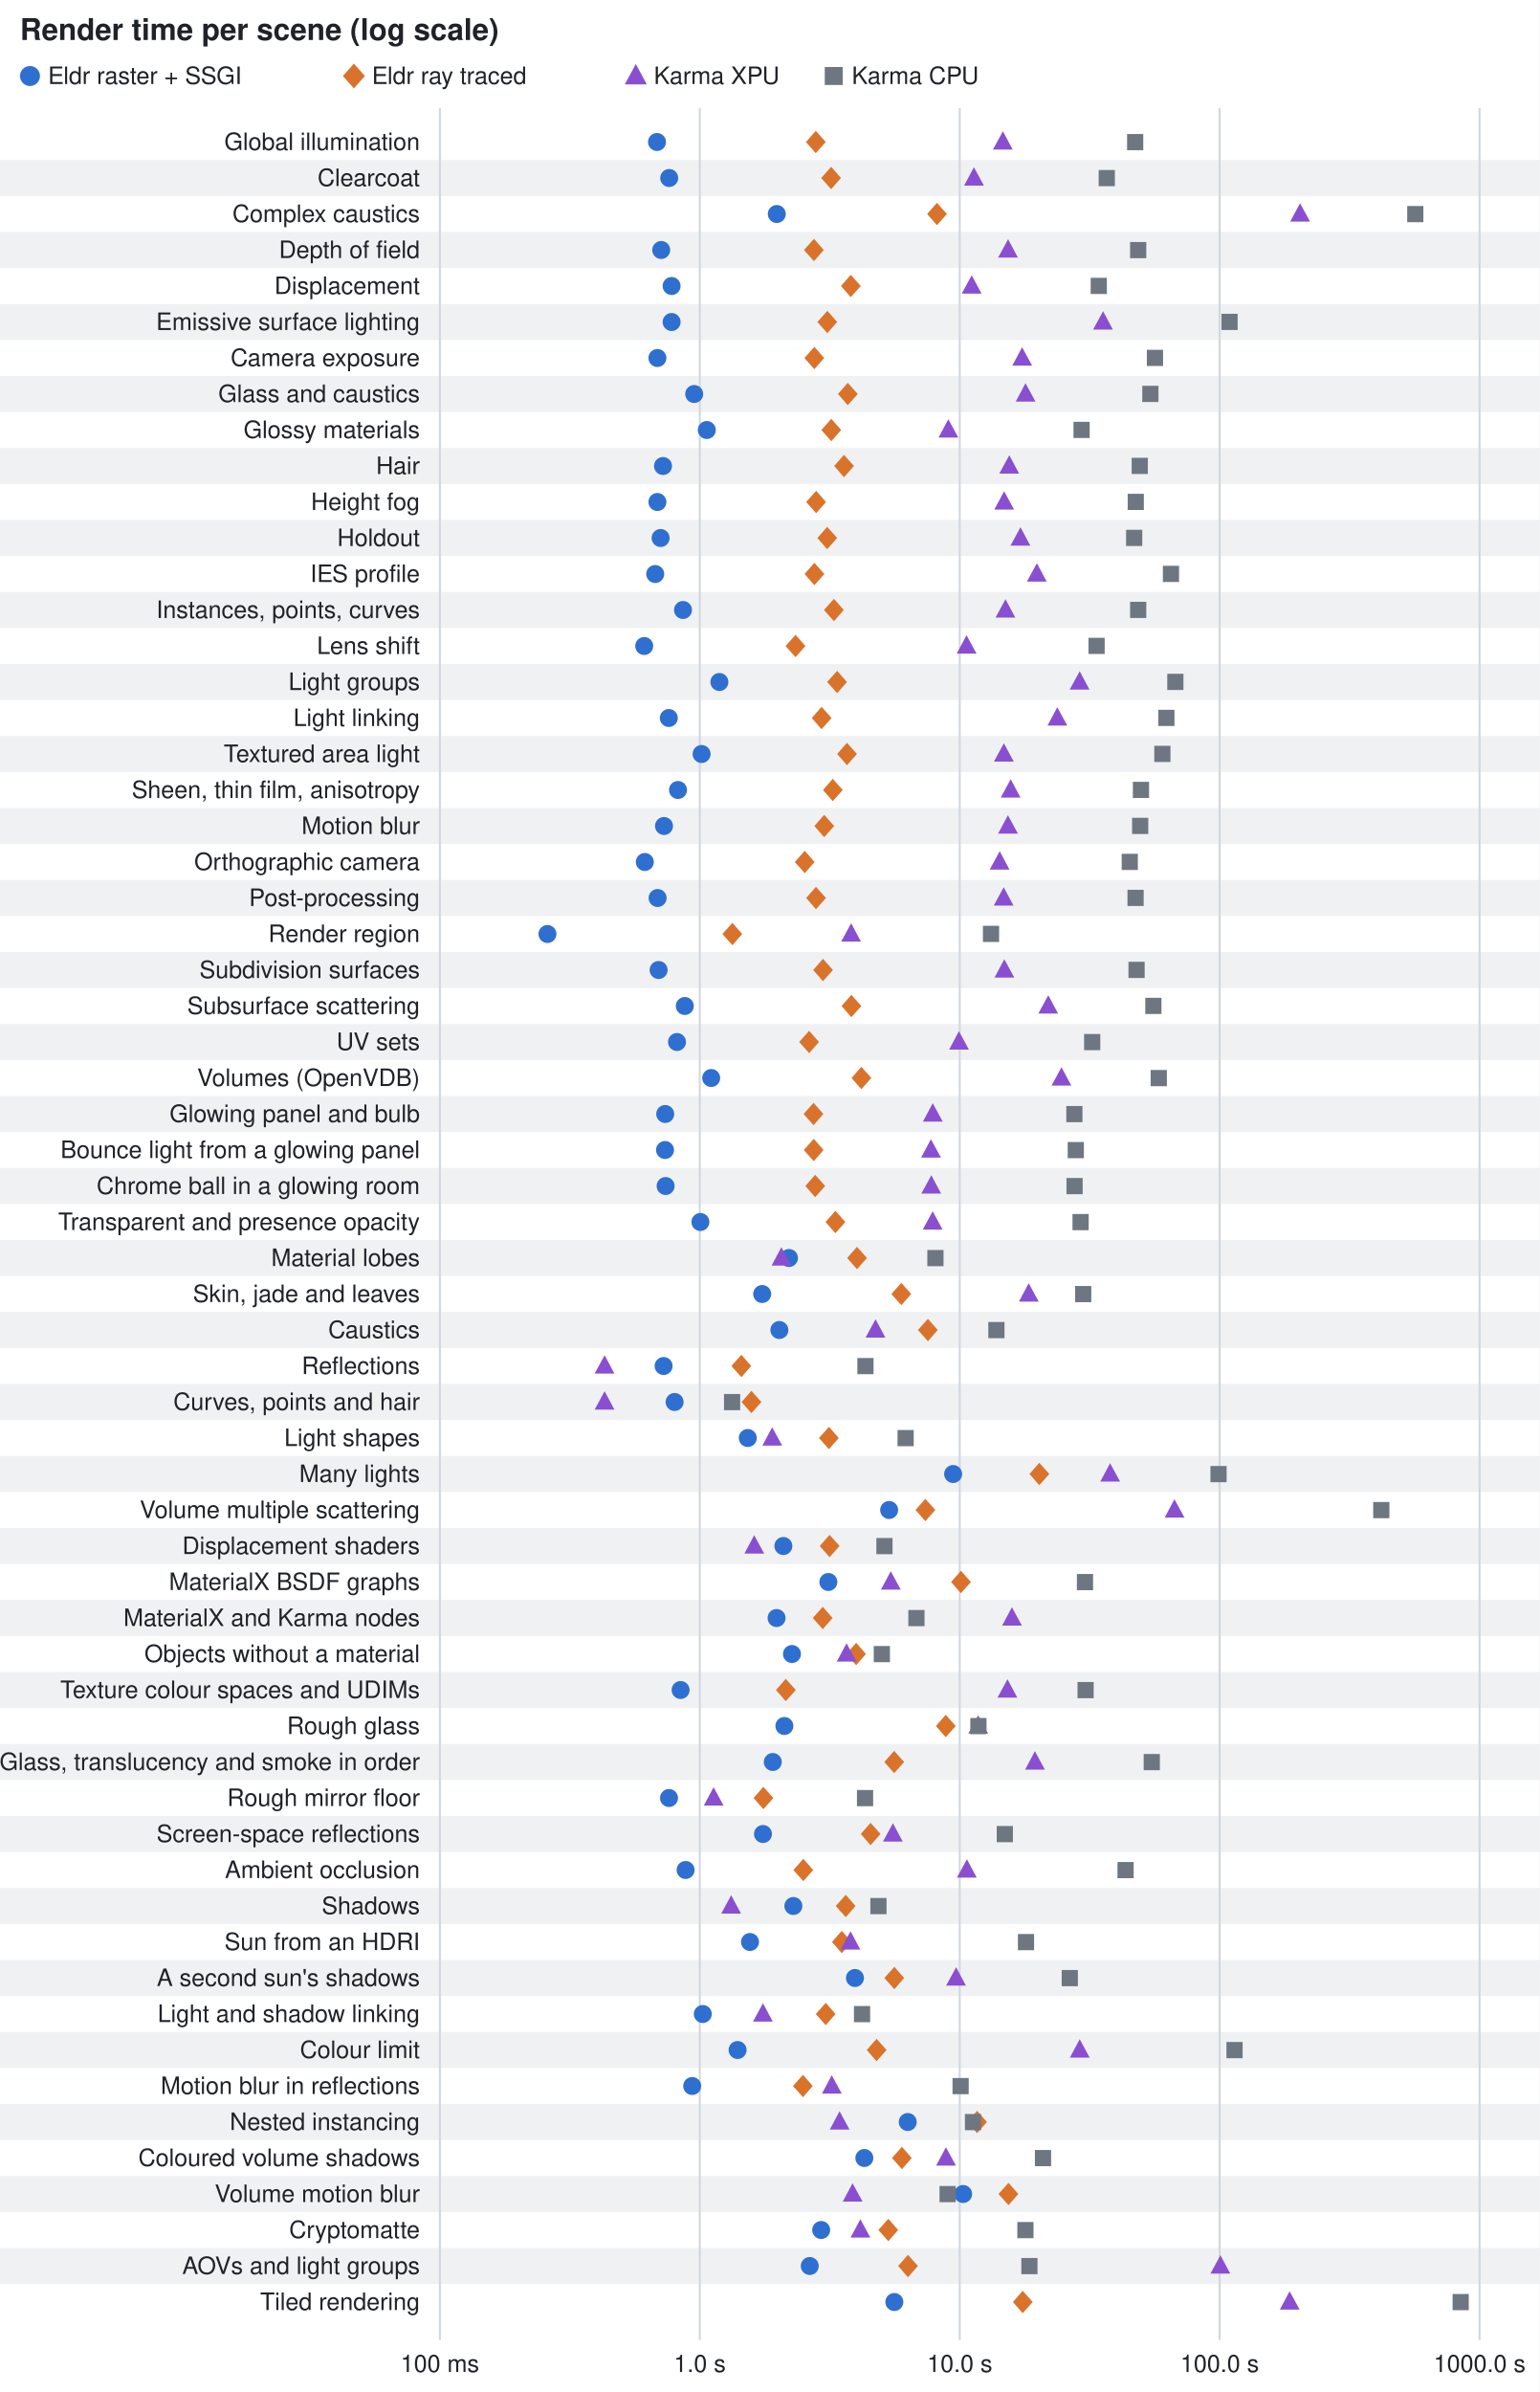
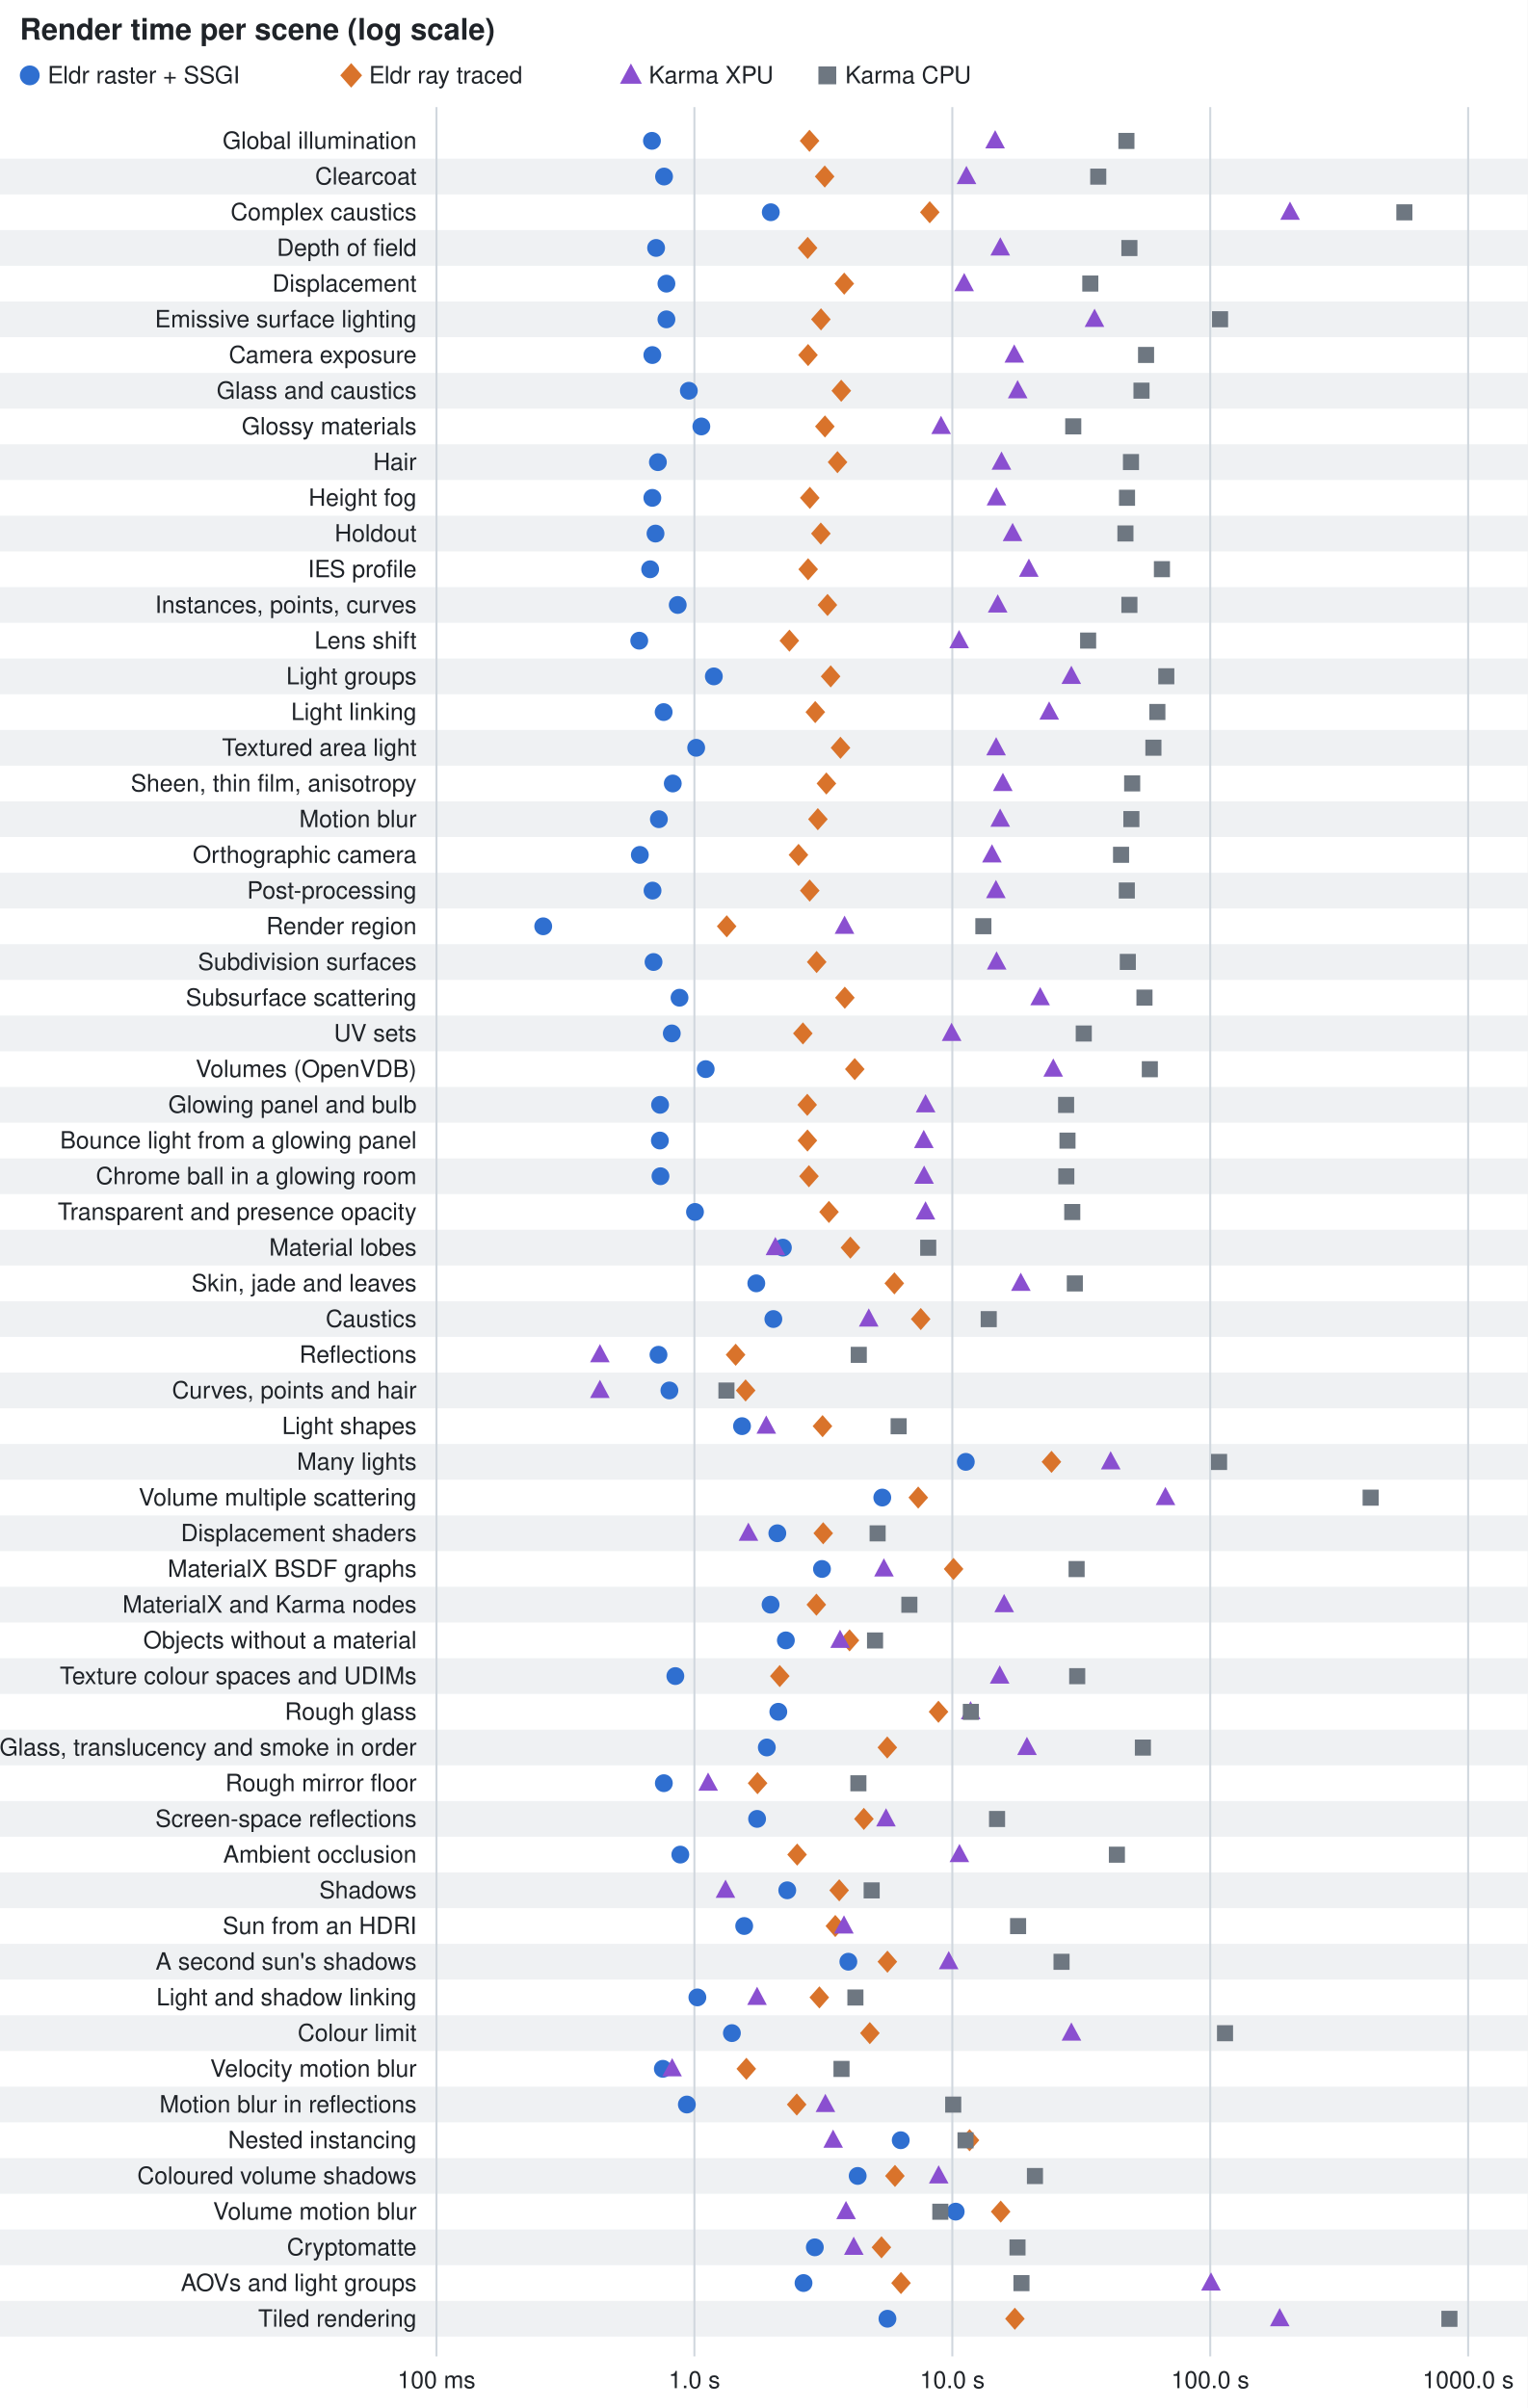
- <svg xmlns="http://www.w3.org/2000/svg" width="770" height="1196" viewBox="0 0 770 1196" font-family="-apple-system,Segoe UI,Helvetica,Arial,sans-serif" font-size="12">
+ <svg xmlns="http://www.w3.org/2000/svg" width="770" height="1214" viewBox="0 0 770 1214" font-family="-apple-system,Segoe UI,Helvetica,Arial,sans-serif" font-size="12">
  <rect width="100%" height="100%" fill="#ffffff" />
  <text x="10" y="20" font-size="15" font-weight="600" fill="#1f2328">Render time per scene (log scale)</text>
  <circle cx="15.0" cy="38.0" r="5.0" fill="#2f6fd0" />
  <text x="24" y="42" fill="#1f2328">Eldr raster + SSGI</text>
  <polygon points="177.0,31.8 182.5,38.0 177.0,44.2 171.5,38.0" fill="#d9732b" />
  <text x="186" y="42" fill="#1f2328">Eldr ray traced</text>
  <polygon points="318.0,32.0 323.5,42.2 312.5,42.2" fill="#8a4fd0" />
  <text x="327" y="42" fill="#1f2328">Karma XPU</text>
  <rect x="412.5" y="33.5" width="9.0" height="9.0" fill="#6e7781" />
  <text x="426" y="42" fill="#1f2328">Karma CPU</text>
-   <line x1="220.0" y1="54" x2="220.0" y2="1170" stroke="#d0d7de" />
-   <text x="220.0" y="1186" text-anchor="middle" fill="#1f2328">100 ms</text>
-   <line x1="350.0" y1="54" x2="350.0" y2="1170" stroke="#d0d7de" />
-   <text x="350.0" y="1186" text-anchor="middle" fill="#1f2328">1.0 s</text>
-   <line x1="480.0" y1="54" x2="480.0" y2="1170" stroke="#d0d7de" />
-   <text x="480.0" y="1186" text-anchor="middle" fill="#1f2328">10.0 s</text>
-   <line x1="610.0" y1="54" x2="610.0" y2="1170" stroke="#d0d7de" />
-   <text x="610.0" y="1186" text-anchor="middle" fill="#1f2328">100.0 s</text>
-   <line x1="740.0" y1="54" x2="740.0" y2="1170" stroke="#d0d7de" />
-   <text x="740.0" y="1186" text-anchor="middle" fill="#1f2328">1000.0 s</text>
+   <line x1="220.0" y1="54" x2="220.0" y2="1188" stroke="#d0d7de" />
+   <text x="220.0" y="1204" text-anchor="middle" fill="#1f2328">100 ms</text>
+   <line x1="350.0" y1="54" x2="350.0" y2="1188" stroke="#d0d7de" />
+   <text x="350.0" y="1204" text-anchor="middle" fill="#1f2328">1.0 s</text>
+   <line x1="480.0" y1="54" x2="480.0" y2="1188" stroke="#d0d7de" />
+   <text x="480.0" y="1204" text-anchor="middle" fill="#1f2328">10.0 s</text>
+   <line x1="610.0" y1="54" x2="610.0" y2="1188" stroke="#d0d7de" />
+   <text x="610.0" y="1204" text-anchor="middle" fill="#1f2328">100.0 s</text>
+   <line x1="740.0" y1="54" x2="740.0" y2="1188" stroke="#d0d7de" />
+   <text x="740.0" y="1204" text-anchor="middle" fill="#1f2328">1000.0 s</text>
  <text x="210" y="71.0" text-anchor="end" dominant-baseline="middle" fill="#1f2328">Global illumination</text>
  <g>
    <circle cx="328.6" cy="71.0" r="4.5" fill="#2f6fd0" />
  </g>
  <g>
    <polygon points="408.0,65.4 413.0,71.0 408.0,76.6 403.1,71.0" fill="#d9732b" />
  </g>
  <g>
    <polygon points="501.6,65.6 506.5,74.8 496.6,74.8" fill="#8a4fd0" />
  </g>
  <g>
    <rect x="563.7" y="67.0" width="8.1" height="8.1" fill="#6e7781" />
  </g>
  <rect x="0" y="80.0" width="770" height="18" fill="#d0d7de" opacity="0.35" />
  <text x="210" y="89.0" text-anchor="end" dominant-baseline="middle" fill="#1f2328">Clearcoat</text>
  <g>
    <circle cx="334.7" cy="89.0" r="4.5" fill="#2f6fd0" />
  </g>
  <g>
    <polygon points="415.7,83.4 420.6,89.0 415.7,94.6 410.7,89.0" fill="#d9732b" />
  </g>
  <g>
    <polygon points="487.1,83.6 492.1,92.8 482.2,92.8" fill="#8a4fd0" />
  </g>
  <g>
    <rect x="549.5" y="85.0" width="8.1" height="8.1" fill="#6e7781" />
  </g>
  <text x="210" y="107.0" text-anchor="end" dominant-baseline="middle" fill="#1f2328">Complex caustics</text>
  <g>
    <circle cx="388.5" cy="107.0" r="4.5" fill="#2f6fd0" />
  </g>
  <g>
    <polygon points="468.6,101.4 473.6,107.0 468.6,112.6 463.7,107.0" fill="#d9732b" />
  </g>
  <g>
    <polygon points="650.2,101.6 655.2,110.8 645.3,110.8" fill="#8a4fd0" />
  </g>
  <g>
    <rect x="703.8" y="103.0" width="8.1" height="8.1" fill="#6e7781" />
  </g>
  <rect x="0" y="116.0" width="770" height="18" fill="#d0d7de" opacity="0.35" />
  <text x="210" y="125.0" text-anchor="end" dominant-baseline="middle" fill="#1f2328">Depth of field</text>
  <g>
    <circle cx="330.7" cy="125.0" r="4.5" fill="#2f6fd0" />
  </g>
  <g>
    <polygon points="407.1,119.4 412.0,125.0 407.1,130.6 402.1,125.0" fill="#d9732b" />
  </g>
  <g>
    <polygon points="504.2,119.6 509.1,128.8 499.2,128.8" fill="#8a4fd0" />
  </g>
  <g>
    <rect x="565.2" y="121.0" width="8.1" height="8.1" fill="#6e7781" />
  </g>
  <text x="210" y="143.0" text-anchor="end" dominant-baseline="middle" fill="#1f2328">Displacement</text>
  <g>
    <circle cx="335.9" cy="143.0" r="4.5" fill="#2f6fd0" />
  </g>
  <g>
    <polygon points="425.5,137.4 430.5,143.0 425.5,148.6 420.6,143.0" fill="#d9732b" />
  </g>
  <g>
    <polygon points="486.0,137.6 490.9,146.8 481.0,146.8" fill="#8a4fd0" />
  </g>
  <g>
    <rect x="545.5" y="138.9" width="8.1" height="8.1" fill="#6e7781" />
  </g>
  <rect x="0" y="152.0" width="770" height="18" fill="#d0d7de" opacity="0.35" />
  <text x="210" y="161.0" text-anchor="end" dominant-baseline="middle" fill="#1f2328">Emissive surface lighting</text>
  <g>
    <circle cx="335.9" cy="161.0" r="4.5" fill="#2f6fd0" />
  </g>
  <g>
    <polygon points="413.8,155.4 418.7,161.0 413.8,166.6 408.8,161.0" fill="#d9732b" />
  </g>
  <g>
    <polygon points="551.7,155.6 556.6,164.8 546.7,164.8" fill="#8a4fd0" />
  </g>
  <g>
    <rect x="610.9" y="156.9" width="8.1" height="8.1" fill="#6e7781" />
  </g>
  <text x="210" y="179.0" text-anchor="end" dominant-baseline="middle" fill="#1f2328">Camera exposure</text>
  <g>
    <circle cx="328.8" cy="179.0" r="4.5" fill="#2f6fd0" />
  </g>
  <g>
    <polygon points="407.3,173.4 412.2,179.0 407.3,184.6 402.3,179.0" fill="#d9732b" />
  </g>
  <g>
    <polygon points="511.2,173.6 516.2,182.8 506.3,182.8" fill="#8a4fd0" />
  </g>
  <g>
    <rect x="573.6" y="174.9" width="8.1" height="8.1" fill="#6e7781" />
  </g>
  <rect x="0" y="188.0" width="770" height="18" fill="#d0d7de" opacity="0.35" />
  <text x="210" y="197.0" text-anchor="end" dominant-baseline="middle" fill="#1f2328">Glass and caustics</text>
  <g>
    <circle cx="347.2" cy="197.0" r="4.5" fill="#2f6fd0" />
  </g>
  <g>
    <polygon points="424.0,191.4 429.0,197.0 424.0,202.6 419.1,197.0" fill="#d9732b" />
  </g>
  <g>
    <polygon points="512.9,191.6 517.9,200.8 508.0,200.8" fill="#8a4fd0" />
  </g>
  <g>
    <rect x="571.3" y="192.9" width="8.1" height="8.1" fill="#6e7781" />
  </g>
  <text x="210" y="215.0" text-anchor="end" dominant-baseline="middle" fill="#1f2328">Glossy materials</text>
  <g>
    <circle cx="353.5" cy="215.0" r="4.5" fill="#2f6fd0" />
  </g>
  <g>
    <polygon points="415.8,209.4 420.7,215.0 415.8,220.6 410.8,215.0" fill="#d9732b" />
  </g>
  <g>
    <polygon points="474.3,209.6 479.3,218.8 469.4,218.8" fill="#8a4fd0" />
  </g>
  <g>
    <rect x="536.9" y="210.9" width="8.1" height="8.1" fill="#6e7781" />
  </g>
  <rect x="0" y="224.0" width="770" height="18" fill="#d0d7de" opacity="0.35" />
  <text x="210" y="233.0" text-anchor="end" dominant-baseline="middle" fill="#1f2328">Hair</text>
  <g>
    <circle cx="331.6" cy="233.0" r="4.5" fill="#2f6fd0" />
  </g>
  <g>
    <polygon points="422.1,227.4 427.1,233.0 422.1,238.6 417.2,233.0" fill="#d9732b" />
  </g>
  <g>
    <polygon points="504.8,227.6 509.7,236.8 499.8,236.8" fill="#8a4fd0" />
  </g>
  <g>
    <rect x="566.0" y="228.9" width="8.1" height="8.1" fill="#6e7781" />
  </g>
  <text x="210" y="251.0" text-anchor="end" dominant-baseline="middle" fill="#1f2328">Height fog</text>
  <g>
    <circle cx="328.8" cy="251.0" r="4.5" fill="#2f6fd0" />
  </g>
  <g>
    <polygon points="408.2,245.4 413.1,251.0 408.2,256.6 403.2,251.0" fill="#d9732b" />
  </g>
  <g>
    <polygon points="502.2,245.6 507.2,254.8 497.3,254.8" fill="#8a4fd0" />
  </g>
  <g>
    <rect x="564.0" y="246.9" width="8.1" height="8.1" fill="#6e7781" />
  </g>
  <rect x="0" y="260.0" width="770" height="18" fill="#d0d7de" opacity="0.35" />
  <text x="210" y="269.0" text-anchor="end" dominant-baseline="middle" fill="#1f2328">Holdout</text>
  <g>
    <circle cx="330.4" cy="269.0" r="4.5" fill="#2f6fd0" />
  </g>
  <g>
    <polygon points="413.7,263.4 418.7,269.0 413.7,274.6 408.8,269.0" fill="#d9732b" />
  </g>
  <g>
    <polygon points="510.4,263.6 515.3,272.8 505.4,272.8" fill="#8a4fd0" />
  </g>
  <g>
    <rect x="563.2" y="264.9" width="8.1" height="8.1" fill="#6e7781" />
  </g>
  <text x="210" y="287.0" text-anchor="end" dominant-baseline="middle" fill="#1f2328">IES profile</text>
  <g>
    <circle cx="327.7" cy="287.0" r="4.5" fill="#2f6fd0" />
  </g>
  <g>
    <polygon points="407.3,281.4 412.3,287.0 407.3,292.6 402.4,287.0" fill="#d9732b" />
  </g>
  <g>
    <polygon points="518.6,281.6 523.5,290.8 513.6,290.8" fill="#8a4fd0" />
  </g>
  <g>
    <rect x="581.6" y="282.9" width="8.1" height="8.1" fill="#6e7781" />
  </g>
  <rect x="0" y="296.0" width="770" height="18" fill="#d0d7de" opacity="0.35" />
  <text x="210" y="305.0" text-anchor="end" dominant-baseline="middle" fill="#1f2328">Instances, points, curves</text>
  <g>
    <circle cx="341.6" cy="305.0" r="4.5" fill="#2f6fd0" />
  </g>
  <g>
    <polygon points="417.1,299.4 422.0,305.0 417.1,310.6 412.1,305.0" fill="#d9732b" />
  </g>
  <g>
    <polygon points="502.9,299.6 507.8,308.8 497.9,308.8" fill="#8a4fd0" />
  </g>
  <g>
    <rect x="565.2" y="300.9" width="8.1" height="8.1" fill="#6e7781" />
  </g>
  <text x="210" y="323.0" text-anchor="end" dominant-baseline="middle" fill="#1f2328">Lens shift</text>
  <g>
    <circle cx="322.2" cy="323.0" r="4.5" fill="#2f6fd0" />
  </g>
  <g>
    <polygon points="397.9,317.4 402.8,323.0 397.9,328.6 392.9,323.0" fill="#d9732b" />
  </g>
  <g>
    <polygon points="483.4,317.6 488.4,326.8 478.5,326.8" fill="#8a4fd0" />
  </g>
  <g>
    <rect x="544.4" y="318.9" width="8.1" height="8.1" fill="#6e7781" />
  </g>
  <rect x="0" y="332.0" width="770" height="18" fill="#d0d7de" opacity="0.35" />
  <text x="210" y="341.0" text-anchor="end" dominant-baseline="middle" fill="#1f2328">Light groups</text>
  <g>
    <circle cx="359.8" cy="341.0" r="4.5" fill="#2f6fd0" />
  </g>
  <g>
    <polygon points="418.7,335.4 423.6,341.0 418.7,346.6 413.7,341.0" fill="#d9732b" />
  </g>
  <g>
    <polygon points="540.0,335.6 544.9,344.8 535.0,344.8" fill="#8a4fd0" />
  </g>
  <g>
    <rect x="583.8" y="336.9" width="8.1" height="8.1" fill="#6e7781" />
  </g>
  <text x="210" y="359.0" text-anchor="end" dominant-baseline="middle" fill="#1f2328">Light linking</text>
  <g>
    <circle cx="334.5" cy="359.0" r="4.5" fill="#2f6fd0" />
  </g>
  <g>
    <polygon points="410.9,353.4 415.9,359.0 410.9,364.6 406.0,359.0" fill="#d9732b" />
  </g>
  <g>
    <polygon points="528.8,353.6 533.8,362.8 523.9,362.8" fill="#8a4fd0" />
  </g>
  <g>
    <rect x="579.3" y="354.9" width="8.1" height="8.1" fill="#6e7781" />
  </g>
  <rect x="0" y="368.0" width="770" height="18" fill="#d0d7de" opacity="0.35" />
  <text x="210" y="377.0" text-anchor="end" dominant-baseline="middle" fill="#1f2328">Textured area light</text>
  <g>
    <circle cx="350.9" cy="377.0" r="4.5" fill="#2f6fd0" />
  </g>
  <g>
    <polygon points="423.6,371.4 428.6,377.0 423.6,382.6 418.7,377.0" fill="#d9732b" />
  </g>
  <g>
    <polygon points="502.1,371.6 507.0,380.8 497.1,380.8" fill="#8a4fd0" />
  </g>
  <g>
    <rect x="577.3" y="372.9" width="8.1" height="8.1" fill="#6e7781" />
  </g>
  <text x="210" y="395.0" text-anchor="end" dominant-baseline="middle" fill="#1f2328">Sheen, thin film, anisotropy</text>
  <g>
    <circle cx="339.1" cy="395.0" r="4.5" fill="#2f6fd0" />
  </g>
  <g>
    <polygon points="416.5,389.4 421.5,395.0 416.5,400.6 411.6,395.0" fill="#d9732b" />
  </g>
  <g>
    <polygon points="505.5,389.6 510.4,398.8 500.5,398.8" fill="#8a4fd0" />
  </g>
  <g>
    <rect x="566.6" y="390.9" width="8.1" height="8.1" fill="#6e7781" />
  </g>
  <rect x="0" y="404.0" width="770" height="18" fill="#d0d7de" opacity="0.35" />
  <text x="210" y="413.0" text-anchor="end" dominant-baseline="middle" fill="#1f2328">Motion blur</text>
  <g>
    <circle cx="332.1" cy="413.0" r="4.5" fill="#2f6fd0" />
  </g>
  <g>
    <polygon points="412.2,407.4 417.2,413.0 412.2,418.6 407.3,413.0" fill="#d9732b" />
  </g>
  <g>
    <polygon points="504.1,407.6 509.1,416.8 499.2,416.8" fill="#8a4fd0" />
  </g>
  <g>
    <rect x="566.2" y="408.9" width="8.1" height="8.1" fill="#6e7781" />
  </g>
  <text x="210" y="431.0" text-anchor="end" dominant-baseline="middle" fill="#1f2328">Orthographic camera</text>
  <g>
    <circle cx="322.5" cy="431.0" r="4.5" fill="#2f6fd0" />
  </g>
  <g>
    <polygon points="402.5,425.4 407.4,431.0 402.5,436.6 397.5,431.0" fill="#d9732b" />
  </g>
  <g>
    <polygon points="500.0,425.6 504.9,434.8 495.0,434.8" fill="#8a4fd0" />
  </g>
  <g>
    <rect x="561.0" y="426.9" width="8.1" height="8.1" fill="#6e7781" />
  </g>
  <rect x="0" y="440.0" width="770" height="18" fill="#d0d7de" opacity="0.35" />
  <text x="210" y="449.0" text-anchor="end" dominant-baseline="middle" fill="#1f2328">Post-processing</text>
  <g>
    <circle cx="328.9" cy="449.0" r="4.5" fill="#2f6fd0" />
  </g>
  <g>
    <polygon points="408.1,443.4 413.1,449.0 408.1,454.6 403.2,449.0" fill="#d9732b" />
  </g>
  <g>
    <polygon points="502.0,443.6 506.9,452.8 497.0,452.8" fill="#8a4fd0" />
  </g>
  <g>
    <rect x="563.9" y="444.9" width="8.1" height="8.1" fill="#6e7781" />
  </g>
  <text x="210" y="467.0" text-anchor="end" dominant-baseline="middle" fill="#1f2328">Render region</text>
  <g>
    <circle cx="273.8" cy="467.0" r="4.5" fill="#2f6fd0" />
  </g>
  <g>
    <polygon points="366.3,461.4 371.2,467.0 366.3,472.6 361.3,467.0" fill="#d9732b" />
  </g>
  <g>
    <polygon points="425.7,461.6 430.6,470.8 420.7,470.8" fill="#8a4fd0" />
  </g>
  <g>
    <rect x="491.6" y="462.9" width="8.1" height="8.1" fill="#6e7781" />
  </g>
  <rect x="0" y="476.0" width="770" height="18" fill="#d0d7de" opacity="0.35" />
  <text x="210" y="485.0" text-anchor="end" dominant-baseline="middle" fill="#1f2328">Subdivision surfaces</text>
  <g>
    <circle cx="329.4" cy="485.0" r="4.5" fill="#2f6fd0" />
  </g>
  <g>
    <polygon points="411.6,479.4 416.6,485.0 411.6,490.6 406.7,485.0" fill="#d9732b" />
  </g>
  <g>
    <polygon points="502.3,479.6 507.3,488.8 497.4,488.8" fill="#8a4fd0" />
  </g>
  <g>
    <rect x="564.4" y="480.9" width="8.1" height="8.1" fill="#6e7781" />
  </g>
  <text x="210" y="503.0" text-anchor="end" dominant-baseline="middle" fill="#1f2328">Subsurface scattering</text>
  <g>
    <circle cx="342.5" cy="503.0" r="4.5" fill="#2f6fd0" />
  </g>
  <g>
    <polygon points="425.8,497.4 430.8,503.0 425.8,508.6 420.9,503.0" fill="#d9732b" />
  </g>
  <g>
    <polygon points="524.3,497.6 529.2,506.8 519.3,506.8" fill="#8a4fd0" />
  </g>
  <g>
    <rect x="572.8" y="498.9" width="8.1" height="8.1" fill="#6e7781" />
  </g>
  <rect x="0" y="512.0" width="770" height="18" fill="#d0d7de" opacity="0.35" />
  <text x="210" y="521.0" text-anchor="end" dominant-baseline="middle" fill="#1f2328">UV sets</text>
  <g>
    <circle cx="338.6" cy="521.0" r="4.5" fill="#2f6fd0" />
  </g>
  <g>
    <polygon points="404.7,515.4 409.6,521.0 404.7,526.6 399.7,521.0" fill="#d9732b" />
  </g>
  <g>
    <polygon points="479.6,515.6 484.6,524.8 474.7,524.8" fill="#8a4fd0" />
  </g>
  <g>
    <rect x="542.2" y="517.0" width="8.1" height="8.1" fill="#6e7781" />
  </g>
  <text x="210" y="539.0" text-anchor="end" dominant-baseline="middle" fill="#1f2328">Volumes (OpenVDB)</text>
  <g>
    <circle cx="355.7" cy="539.0" r="4.5" fill="#2f6fd0" />
  </g>
  <g>
    <polygon points="430.8,533.4 435.8,539.0 430.8,544.6 425.9,539.0" fill="#d9732b" />
  </g>
  <g>
    <polygon points="530.9,533.6 535.8,542.8 525.9,542.8" fill="#8a4fd0" />
  </g>
  <g>
    <rect x="575.5" y="535.0" width="8.1" height="8.1" fill="#6e7781" />
  </g>
  <rect x="0" y="548.0" width="770" height="18" fill="#d0d7de" opacity="0.35" />
  <text x="210" y="557.0" text-anchor="end" dominant-baseline="middle" fill="#1f2328">Glowing panel and bulb</text>
  <g>
    <circle cx="332.7" cy="557.0" r="4.5" fill="#2f6fd0" />
  </g>
  <g>
    <polygon points="406.9,551.4 411.8,557.0 406.9,562.6 401.9,557.0" fill="#d9732b" />
  </g>
  <g>
    <polygon points="466.5,551.6 471.5,560.8 461.6,560.8" fill="#8a4fd0" />
  </g>
  <g>
    <rect x="533.3" y="553.0" width="8.1" height="8.1" fill="#6e7781" />
  </g>
  <text x="210" y="575.0" text-anchor="end" dominant-baseline="middle" fill="#1f2328">Bounce light from a glowing panel</text>
  <g>
    <circle cx="332.6" cy="575.0" r="4.5" fill="#2f6fd0" />
  </g>
  <g>
    <polygon points="407.0,569.4 411.9,575.0 407.0,580.6 402.0,575.0" fill="#d9732b" />
  </g>
  <g>
    <polygon points="465.6,569.6 470.6,578.8 460.7,578.8" fill="#8a4fd0" />
  </g>
  <g>
    <rect x="534.0" y="571.0" width="8.1" height="8.1" fill="#6e7781" />
  </g>
  <rect x="0" y="584.0" width="770" height="18" fill="#d0d7de" opacity="0.35" />
  <text x="210" y="593.0" text-anchor="end" dominant-baseline="middle" fill="#1f2328">Chrome ball in a glowing room</text>
  <g>
    <circle cx="332.9" cy="593.0" r="4.5" fill="#2f6fd0" />
  </g>
  <g>
    <polygon points="407.7,587.4 412.7,593.0 407.7,598.6 402.8,593.0" fill="#d9732b" />
  </g>
  <g>
    <polygon points="465.8,587.6 470.7,596.8 460.8,596.8" fill="#8a4fd0" />
  </g>
  <g>
    <rect x="533.4" y="589.0" width="8.1" height="8.1" fill="#6e7781" />
  </g>
  <text x="210" y="611.0" text-anchor="end" dominant-baseline="middle" fill="#1f2328">Transparent and presence opacity</text>
  <g>
    <circle cx="350.3" cy="611.0" r="4.5" fill="#2f6fd0" />
  </g>
  <g>
    <polygon points="417.8,605.4 422.8,611.0 417.8,616.6 412.9,611.0" fill="#d9732b" />
  </g>
  <g>
    <polygon points="466.5,605.6 471.4,614.8 461.5,614.8" fill="#8a4fd0" />
  </g>
  <g>
    <rect x="536.4" y="607.0" width="8.1" height="8.1" fill="#6e7781" />
  </g>
  <rect x="0" y="620.0" width="770" height="18" fill="#d0d7de" opacity="0.35" />
  <text x="210" y="629.0" text-anchor="end" dominant-baseline="middle" fill="#1f2328">Material lobes</text>
  <g>
    <circle cx="394.6" cy="629.0" r="4.5" fill="#2f6fd0" />
  </g>
  <g>
    <polygon points="428.6,623.4 433.6,629.0 428.6,634.6 423.7,629.0" fill="#d9732b" />
  </g>
  <g>
    <polygon points="390.8,623.6 395.8,632.8 385.9,632.8" fill="#8a4fd0" />
  </g>
  <g>
    <rect x="463.8" y="625.0" width="8.1" height="8.1" fill="#6e7781" />
  </g>
  <text x="210" y="647.0" text-anchor="end" dominant-baseline="middle" fill="#1f2328">Skin, jade and leaves</text>
  <g>
    <circle cx="381.2" cy="647.0" r="4.5" fill="#2f6fd0" />
  </g>
  <g>
    <polygon points="450.8,641.4 455.7,647.0 450.8,652.6 445.8,647.0" fill="#d9732b" />
  </g>
  <g>
    <polygon points="514.5,641.6 519.5,650.8 509.6,650.8" fill="#8a4fd0" />
  </g>
  <g>
    <rect x="537.7" y="643.0" width="8.1" height="8.1" fill="#6e7781" />
  </g>
  <rect x="0" y="656.0" width="770" height="18" fill="#d0d7de" opacity="0.35" />
  <text x="210" y="665.0" text-anchor="end" dominant-baseline="middle" fill="#1f2328">Caustics</text>
  <g>
    <circle cx="389.8" cy="665.0" r="4.5" fill="#2f6fd0" />
  </g>
  <g>
    <polygon points="464.1,659.4 469.0,665.0 464.1,670.6 459.1,665.0" fill="#d9732b" />
  </g>
  <g>
    <polygon points="437.9,659.6 442.8,668.8 432.9,668.8" fill="#8a4fd0" />
  </g>
  <g>
    <rect x="494.3" y="661.0" width="8.1" height="8.1" fill="#6e7781" />
  </g>
  <text x="210" y="683.0" text-anchor="end" dominant-baseline="middle" fill="#1f2328">Reflections</text>
  <g>
    <circle cx="331.9" cy="683.0" r="4.5" fill="#2f6fd0" />
  </g>
  <g>
    <polygon points="370.8,677.4 375.7,683.0 370.8,688.6 365.8,683.0" fill="#d9732b" />
  </g>
  <g>
    <polygon points="302.4,677.6 307.3,686.8 297.4,686.8" fill="#8a4fd0" />
  </g>
  <g>
    <rect x="428.8" y="679.0" width="8.1" height="8.1" fill="#6e7781" />
  </g>
  <rect x="0" y="692.0" width="770" height="18" fill="#d0d7de" opacity="0.35" />
  <text x="210" y="701.0" text-anchor="end" dominant-baseline="middle" fill="#1f2328">Curves, points and hair</text>
  <g>
    <circle cx="337.4" cy="701.0" r="4.5" fill="#2f6fd0" />
  </g>
  <g>
    <polygon points="375.8,695.4 380.8,701.0 375.8,706.6 370.9,701.0" fill="#d9732b" />
  </g>
  <g>
    <polygon points="302.4,695.6 307.3,704.8 297.4,704.8" fill="#8a4fd0" />
  </g>
  <g>
    <rect x="362.1" y="697.0" width="8.1" height="8.1" fill="#6e7781" />
  </g>
  <text x="210" y="719.0" text-anchor="end" dominant-baseline="middle" fill="#1f2328">Light shapes</text>
  <g>
    <circle cx="374.0" cy="719.0" r="4.5" fill="#2f6fd0" />
  </g>
  <g>
    <polygon points="414.6,713.4 419.5,719.0 414.6,724.6 409.6,719.0" fill="#d9732b" />
  </g>
  <g>
    <polygon points="386.2,713.6 391.2,722.8 381.3,722.8" fill="#8a4fd0" />
  </g>
  <g>
    <rect x="448.9" y="715.0" width="8.1" height="8.1" fill="#6e7781" />
  </g>
  <rect x="0" y="728.0" width="770" height="18" fill="#d0d7de" opacity="0.35" />
  <text x="210" y="737.0" text-anchor="end" dominant-baseline="middle" fill="#1f2328">Many lights</text>
  <g>
-     <circle cx="476.7" cy="737.0" r="4.5" fill="#2f6fd0" />
-   </g>
-   <g>
-     <polygon points="519.8,731.4 524.8,737.0 519.8,742.6 514.9,737.0" fill="#d9732b" />
-   </g>
-   <g>
-     <polygon points="555.2,731.6 560.2,740.8 550.3,740.8" fill="#8a4fd0" />
-   </g>
-   <g>
-     <rect x="605.4" y="733.0" width="8.1" height="8.1" fill="#6e7781" />
+     <circle cx="486.8" cy="737.0" r="4.5" fill="#2f6fd0" />
+   </g>
+   <g>
+     <polygon points="530.0,731.4 534.9,737.0 530.0,742.6 525.0,737.0" fill="#d9732b" />
+   </g>
+   <g>
+     <polygon points="559.8,731.6 564.8,740.8 554.9,740.8" fill="#8a4fd0" />
+   </g>
+   <g>
+     <rect x="610.4" y="733.0" width="8.1" height="8.1" fill="#6e7781" />
  </g>
  <text x="210" y="755.0" text-anchor="end" dominant-baseline="middle" fill="#1f2328">Volume multiple scattering</text>
  <g>
    <circle cx="444.7" cy="755.0" r="4.5" fill="#2f6fd0" />
  </g>
  <g>
    <polygon points="462.8,749.4 467.8,755.0 462.8,760.6 457.9,755.0" fill="#d9732b" />
  </g>
  <g>
    <polygon points="587.4,749.6 592.4,758.8 582.5,758.8" fill="#8a4fd0" />
  </g>
  <g>
    <rect x="686.8" y="751.0" width="8.1" height="8.1" fill="#6e7781" />
  </g>
  <rect x="0" y="764.0" width="770" height="18" fill="#d0d7de" opacity="0.35" />
  <text x="210" y="773.0" text-anchor="end" dominant-baseline="middle" fill="#1f2328">Displacement shaders</text>
  <g>
    <circle cx="391.8" cy="773.0" r="4.5" fill="#2f6fd0" />
  </g>
  <g>
    <polygon points="414.9,767.4 419.9,773.0 414.9,778.6 410.0,773.0" fill="#d9732b" />
  </g>
  <g>
    <polygon points="377.2,767.6 382.2,776.8 372.3,776.8" fill="#8a4fd0" />
  </g>
  <g>
    <rect x="438.3" y="769.0" width="8.1" height="8.1" fill="#6e7781" />
  </g>
  <text x="210" y="791.0" text-anchor="end" dominant-baseline="middle" fill="#1f2328">MaterialX BSDF graphs</text>
  <g>
    <circle cx="414.3" cy="791.0" r="4.5" fill="#2f6fd0" />
  </g>
  <g>
    <polygon points="480.6,785.4 485.6,791.0 480.6,796.6 475.7,791.0" fill="#d9732b" />
  </g>
  <g>
    <polygon points="445.5,785.6 450.5,794.8 440.6,794.8" fill="#8a4fd0" />
  </g>
  <g>
    <rect x="538.6" y="787.0" width="8.1" height="8.1" fill="#6e7781" />
  </g>
  <rect x="0" y="800.0" width="770" height="18" fill="#d0d7de" opacity="0.35" />
  <text x="210" y="809.0" text-anchor="end" dominant-baseline="middle" fill="#1f2328">MaterialX and Karma nodes</text>
  <g>
    <circle cx="388.4" cy="809.0" r="4.5" fill="#2f6fd0" />
  </g>
  <g>
    <polygon points="411.5,803.4 416.4,809.0 411.5,814.6 406.5,809.0" fill="#d9732b" />
  </g>
  <g>
    <polygon points="506.1,803.6 511.1,812.8 501.2,812.8" fill="#8a4fd0" />
  </g>
  <g>
    <rect x="454.3" y="805.0" width="8.1" height="8.1" fill="#6e7781" />
  </g>
  <text x="210" y="827.0" text-anchor="end" dominant-baseline="middle" fill="#1f2328">Objects without a material</text>
  <g>
    <circle cx="396.1" cy="827.0" r="4.5" fill="#2f6fd0" />
  </g>
  <g>
    <polygon points="428.2,821.4 433.1,827.0 428.2,832.6 423.2,827.0" fill="#d9732b" />
  </g>
  <g>
    <polygon points="423.4,821.6 428.4,830.8 418.5,830.8" fill="#8a4fd0" />
  </g>
  <g>
    <rect x="437.0" y="823.0" width="8.1" height="8.1" fill="#6e7781" />
  </g>
  <rect x="0" y="836.0" width="770" height="18" fill="#d0d7de" opacity="0.35" />
  <text x="210" y="845.0" text-anchor="end" dominant-baseline="middle" fill="#1f2328">Texture colour spaces and UDIMs</text>
  <g>
    <circle cx="340.4" cy="845.0" r="4.5" fill="#2f6fd0" />
  </g>
  <g>
    <polygon points="393.0,839.4 398.0,845.0 393.0,850.6 388.1,845.0" fill="#d9732b" />
  </g>
  <g>
    <polygon points="503.9,839.6 508.8,848.8 498.9,848.8" fill="#8a4fd0" />
  </g>
  <g>
    <rect x="538.9" y="841.0" width="8.1" height="8.1" fill="#6e7781" />
  </g>
  <text x="210" y="863.0" text-anchor="end" dominant-baseline="middle" fill="#1f2328">Rough glass</text>
  <g>
    <circle cx="392.3" cy="863.0" r="4.5" fill="#2f6fd0" />
  </g>
  <g>
    <polygon points="473.0,857.4 478.0,863.0 473.0,868.6 468.1,863.0" fill="#d9732b" />
  </g>
  <g>
    <polygon points="489.2,857.6 494.2,866.8 484.3,866.8" fill="#8a4fd0" />
  </g>
  <g>
    <rect x="485.3" y="859.0" width="8.1" height="8.1" fill="#6e7781" />
  </g>
  <rect x="0" y="872.0" width="770" height="18" fill="#d0d7de" opacity="0.35" />
  <text x="210" y="881.0" text-anchor="end" dominant-baseline="middle" fill="#1f2328">Glass, translucency and smoke in order</text>
  <g>
    <circle cx="386.5" cy="881.0" r="4.5" fill="#2f6fd0" />
  </g>
  <g>
    <polygon points="447.2,875.4 452.2,881.0 447.2,886.6 442.3,881.0" fill="#d9732b" />
  </g>
  <g>
    <polygon points="517.6,875.6 522.6,884.8 512.7,884.8" fill="#8a4fd0" />
  </g>
  <g>
    <rect x="572.0" y="877.0" width="8.1" height="8.1" fill="#6e7781" />
  </g>
  <text x="210" y="899.0" text-anchor="end" dominant-baseline="middle" fill="#1f2328">Rough mirror floor</text>
  <g>
    <circle cx="334.6" cy="899.0" r="4.5" fill="#2f6fd0" />
  </g>
  <g>
    <polygon points="381.8,893.4 386.8,899.0 381.8,904.6 376.9,899.0" fill="#d9732b" />
  </g>
  <g>
    <polygon points="356.9,893.6 361.9,902.8 352.0,902.8" fill="#8a4fd0" />
  </g>
  <g>
    <rect x="428.6" y="895.0" width="8.1" height="8.1" fill="#6e7781" />
  </g>
  <rect x="0" y="908.0" width="770" height="18" fill="#d0d7de" opacity="0.35" />
  <text x="210" y="917.0" text-anchor="end" dominant-baseline="middle" fill="#1f2328">Screen-space reflections</text>
  <g>
    <circle cx="381.6" cy="917.0" r="4.5" fill="#2f6fd0" />
  </g>
  <g>
    <polygon points="435.4,911.4 440.4,917.0 435.4,922.6 430.5,917.0" fill="#d9732b" />
  </g>
  <g>
    <polygon points="446.6,911.6 451.5,920.8 441.6,920.8" fill="#8a4fd0" />
  </g>
  <g>
    <rect x="498.5" y="913.0" width="8.1" height="8.1" fill="#6e7781" />
  </g>
  <text x="210" y="935.0" text-anchor="end" dominant-baseline="middle" fill="#1f2328">Ambient occlusion</text>
  <g>
    <circle cx="342.9" cy="935.0" r="4.5" fill="#2f6fd0" />
  </g>
  <g>
    <polygon points="401.8,929.4 406.7,935.0 401.8,940.6 396.8,935.0" fill="#d9732b" />
  </g>
  <g>
    <polygon points="483.6,929.6 488.5,938.8 478.6,938.8" fill="#8a4fd0" />
  </g>
  <g>
    <rect x="558.9" y="931.0" width="8.1" height="8.1" fill="#6e7781" />
  </g>
  <rect x="0" y="944.0" width="770" height="18" fill="#d0d7de" opacity="0.35" />
  <text x="210" y="953.0" text-anchor="end" dominant-baseline="middle" fill="#1f2328">Shadows</text>
  <g>
    <circle cx="396.8" cy="953.0" r="4.5" fill="#2f6fd0" />
  </g>
  <g>
    <polygon points="423.0,947.4 427.9,953.0 423.0,958.6 418.0,953.0" fill="#d9732b" />
  </g>
  <g>
    <polygon points="365.7,947.6 370.6,956.8 360.7,956.8" fill="#8a4fd0" />
  </g>
  <g>
    <rect x="435.3" y="949.0" width="8.1" height="8.1" fill="#6e7781" />
  </g>
  <text x="210" y="971.0" text-anchor="end" dominant-baseline="middle" fill="#1f2328">Sun from an HDRI</text>
  <g>
    <circle cx="375.1" cy="971.0" r="4.5" fill="#2f6fd0" />
  </g>
  <g>
    <polygon points="421.0,965.4 426.0,971.0 421.0,976.6 416.1,971.0" fill="#d9732b" />
  </g>
  <g>
    <polygon points="425.4,965.6 430.3,974.8 420.4,974.8" fill="#8a4fd0" />
  </g>
  <g>
    <rect x="509.1" y="967.0" width="8.1" height="8.1" fill="#6e7781" />
  </g>
  <rect x="0" y="980.0" width="770" height="18" fill="#d0d7de" opacity="0.35" />
  <text x="210" y="989.0" text-anchor="end" dominant-baseline="middle" fill="#1f2328">A second sun's shadows</text>
  <g>
    <circle cx="427.6" cy="989.0" r="4.5" fill="#2f6fd0" />
  </g>
  <g>
    <polygon points="447.3,983.4 452.2,989.0 447.3,994.6 442.3,989.0" fill="#d9732b" />
  </g>
  <g>
    <polygon points="478.2,983.6 483.1,992.8 473.2,992.8" fill="#8a4fd0" />
  </g>
  <g>
    <rect x="531.0" y="985.0" width="8.1" height="8.1" fill="#6e7781" />
  </g>
  <text x="210" y="1007.0" text-anchor="end" dominant-baseline="middle" fill="#1f2328">Light and shadow linking</text>
  <g>
    <circle cx="351.5" cy="1007.0" r="4.5" fill="#2f6fd0" />
  </g>
  <g>
    <polygon points="413.0,1001.4 417.9,1007.0 413.0,1012.6 408.0,1007.0" fill="#d9732b" />
  </g>
  <g>
    <polygon points="381.6,1001.6 386.5,1010.8 376.6,1010.8" fill="#8a4fd0" />
  </g>
  <g>
    <rect x="427.1" y="1003.0" width="8.1" height="8.1" fill="#6e7781" />
  </g>
  <rect x="0" y="1016.0" width="770" height="18" fill="#d0d7de" opacity="0.35" />
  <text x="210" y="1025.0" text-anchor="end" dominant-baseline="middle" fill="#1f2328">Colour limit</text>
  <g>
    <circle cx="368.9" cy="1025.0" r="4.5" fill="#2f6fd0" />
  </g>
  <g>
    <polygon points="438.4,1019.4 443.4,1025.0 438.4,1030.6 433.5,1025.0" fill="#d9732b" />
  </g>
  <g>
    <polygon points="540.0,1019.6 545.0,1028.8 535.1,1028.8" fill="#8a4fd0" />
  </g>
  <g>
    <rect x="613.4" y="1021.0" width="8.1" height="8.1" fill="#6e7781" />
  </g>
-   <text x="210" y="1043.0" text-anchor="end" dominant-baseline="middle" fill="#1f2328">Motion blur in reflections</text>
-   <g>
-     <circle cx="346.2" cy="1043.0" r="4.5" fill="#2f6fd0" />
-   </g>
-   <g>
-     <polygon points="401.6,1037.4 406.5,1043.0 401.6,1048.6 396.6,1043.0" fill="#d9732b" />
-   </g>
-   <g>
-     <polygon points="416.0,1037.6 421.0,1046.8 411.1,1046.8" fill="#8a4fd0" />
-   </g>
-   <g>
-     <rect x="476.4" y="1039.0" width="8.1" height="8.1" fill="#6e7781" />
+   <text x="210" y="1043.0" text-anchor="end" dominant-baseline="middle" fill="#1f2328">Velocity motion blur</text>
+   <g>
+     <circle cx="334.1" cy="1043.0" r="4.5" fill="#2f6fd0" />
+   </g>
+   <g>
+     <polygon points="376.2,1037.4 381.1,1043.0 376.2,1048.6 371.2,1043.0" fill="#d9732b" />
+   </g>
+   <g>
+     <polygon points="338.8,1037.6 343.7,1046.8 333.8,1046.8" fill="#8a4fd0" />
+   </g>
+   <g>
+     <rect x="420.1" y="1039.0" width="8.1" height="8.1" fill="#6e7781" />
  </g>
  <rect x="0" y="1052.0" width="770" height="18" fill="#d0d7de" opacity="0.35" />
-   <text x="210" y="1061.0" text-anchor="end" dominant-baseline="middle" fill="#1f2328">Nested instancing</text>
-   <g>
-     <circle cx="454.0" cy="1061.0" r="4.5" fill="#2f6fd0" />
-   </g>
-   <g>
-     <polygon points="488.7,1055.4 493.6,1061.0 488.7,1066.6 483.7,1061.0" fill="#d9732b" />
-   </g>
-   <g>
-     <polygon points="419.9,1055.6 424.9,1064.8 415.0,1064.8" fill="#8a4fd0" />
-   </g>
-   <g>
-     <rect x="482.6" y="1057.0" width="8.1" height="8.1" fill="#6e7781" />
-   </g>
-   <text x="210" y="1079.0" text-anchor="end" dominant-baseline="middle" fill="#1f2328">Coloured volume shadows</text>
-   <g>
-     <circle cx="432.3" cy="1079.0" r="4.5" fill="#2f6fd0" />
-   </g>
-   <g>
-     <polygon points="451.1,1073.4 456.0,1079.0 451.1,1084.6 446.1,1079.0" fill="#d9732b" />
-   </g>
-   <g>
-     <polygon points="473.1,1073.6 478.1,1082.8 468.2,1082.8" fill="#8a4fd0" />
-   </g>
-   <g>
-     <rect x="517.6" y="1075.0" width="8.1" height="8.1" fill="#6e7781" />
+   <text x="210" y="1061.0" text-anchor="end" dominant-baseline="middle" fill="#1f2328">Motion blur in reflections</text>
+   <g>
+     <circle cx="346.2" cy="1061.0" r="4.5" fill="#2f6fd0" />
+   </g>
+   <g>
+     <polygon points="401.6,1055.4 406.5,1061.0 401.6,1066.6 396.6,1061.0" fill="#d9732b" />
+   </g>
+   <g>
+     <polygon points="416.0,1055.6 421.0,1064.8 411.1,1064.8" fill="#8a4fd0" />
+   </g>
+   <g>
+     <rect x="476.4" y="1057.0" width="8.1" height="8.1" fill="#6e7781" />
+   </g>
+   <text x="210" y="1079.0" text-anchor="end" dominant-baseline="middle" fill="#1f2328">Nested instancing</text>
+   <g>
+     <circle cx="454.0" cy="1079.0" r="4.5" fill="#2f6fd0" />
+   </g>
+   <g>
+     <polygon points="488.7,1073.4 493.6,1079.0 488.7,1084.6 483.7,1079.0" fill="#d9732b" />
+   </g>
+   <g>
+     <polygon points="419.9,1073.6 424.9,1082.8 415.0,1082.8" fill="#8a4fd0" />
+   </g>
+   <g>
+     <rect x="482.6" y="1075.0" width="8.1" height="8.1" fill="#6e7781" />
  </g>
  <rect x="0" y="1088.0" width="770" height="18" fill="#d0d7de" opacity="0.35" />
-   <text x="210" y="1097.0" text-anchor="end" dominant-baseline="middle" fill="#1f2328">Volume motion blur</text>
-   <g>
-     <circle cx="481.7" cy="1097.0" r="4.5" fill="#2f6fd0" />
-   </g>
-   <g>
-     <polygon points="504.4,1091.4 509.3,1097.0 504.4,1102.6 499.4,1097.0" fill="#d9732b" />
-   </g>
-   <g>
-     <polygon points="426.4,1091.6 431.4,1100.8 421.5,1100.8" fill="#8a4fd0" />
-   </g>
-   <g>
-     <rect x="469.9" y="1093.0" width="8.1" height="8.1" fill="#6e7781" />
-   </g>
-   <text x="210" y="1115.0" text-anchor="end" dominant-baseline="middle" fill="#1f2328">Cryptomatte</text>
-   <g>
-     <circle cx="410.7" cy="1115.0" r="4.5" fill="#2f6fd0" />
-   </g>
-   <g>
-     <polygon points="444.3,1109.4 449.2,1115.0 444.3,1120.6 439.3,1115.0" fill="#d9732b" />
-   </g>
-   <g>
-     <polygon points="430.3,1109.6 435.3,1118.8 425.4,1118.8" fill="#8a4fd0" />
-   </g>
-   <g>
-     <rect x="508.8" y="1111.0" width="8.1" height="8.1" fill="#6e7781" />
+   <text x="210" y="1097.0" text-anchor="end" dominant-baseline="middle" fill="#1f2328">Coloured volume shadows</text>
+   <g>
+     <circle cx="432.3" cy="1097.0" r="4.5" fill="#2f6fd0" />
+   </g>
+   <g>
+     <polygon points="451.1,1091.4 456.0,1097.0 451.1,1102.6 446.1,1097.0" fill="#d9732b" />
+   </g>
+   <g>
+     <polygon points="473.1,1091.6 478.1,1100.8 468.2,1100.8" fill="#8a4fd0" />
+   </g>
+   <g>
+     <rect x="517.6" y="1093.0" width="8.1" height="8.1" fill="#6e7781" />
+   </g>
+   <text x="210" y="1115.0" text-anchor="end" dominant-baseline="middle" fill="#1f2328">Volume motion blur</text>
+   <g>
+     <circle cx="481.7" cy="1115.0" r="4.5" fill="#2f6fd0" />
+   </g>
+   <g>
+     <polygon points="504.4,1109.4 509.3,1115.0 504.4,1120.6 499.4,1115.0" fill="#d9732b" />
+   </g>
+   <g>
+     <polygon points="426.4,1109.6 431.4,1118.8 421.5,1118.8" fill="#8a4fd0" />
+   </g>
+   <g>
+     <rect x="469.9" y="1111.0" width="8.1" height="8.1" fill="#6e7781" />
  </g>
  <rect x="0" y="1124.0" width="770" height="18" fill="#d0d7de" opacity="0.35" />
-   <text x="210" y="1133.0" text-anchor="end" dominant-baseline="middle" fill="#1f2328">AOVs and light groups</text>
-   <g>
-     <circle cx="405.0" cy="1133.0" r="4.5" fill="#2f6fd0" />
-   </g>
-   <g>
-     <polygon points="454.1,1127.4 459.1,1133.0 454.1,1138.6 449.2,1133.0" fill="#d9732b" />
-   </g>
-   <g>
-     <polygon points="610.4,1127.6 615.3,1136.8 605.4,1136.8" fill="#8a4fd0" />
-   </g>
-   <g>
-     <rect x="510.8" y="1129.0" width="8.1" height="8.1" fill="#6e7781" />
-   </g>
-   <text x="210" y="1151.0" text-anchor="end" dominant-baseline="middle" fill="#1f2328">Tiled rendering</text>
-   <g>
-     <circle cx="447.3" cy="1151.0" r="4.5" fill="#2f6fd0" />
-   </g>
-   <g>
-     <polygon points="511.5,1145.4 516.5,1151.0 511.5,1156.6 506.6,1151.0" fill="#d9732b" />
-   </g>
-   <g>
-     <polygon points="645.0,1145.6 650.0,1154.8 640.1,1154.8" fill="#8a4fd0" />
-   </g>
-   <g>
-     <rect x="726.5" y="1147.0" width="8.1" height="8.1" fill="#6e7781" />
+   <text x="210" y="1133.0" text-anchor="end" dominant-baseline="middle" fill="#1f2328">Cryptomatte</text>
+   <g>
+     <circle cx="410.7" cy="1133.0" r="4.5" fill="#2f6fd0" />
+   </g>
+   <g>
+     <polygon points="444.3,1127.4 449.2,1133.0 444.3,1138.6 439.3,1133.0" fill="#d9732b" />
+   </g>
+   <g>
+     <polygon points="430.3,1127.6 435.3,1136.8 425.4,1136.8" fill="#8a4fd0" />
+   </g>
+   <g>
+     <rect x="508.8" y="1129.0" width="8.1" height="8.1" fill="#6e7781" />
+   </g>
+   <text x="210" y="1151.0" text-anchor="end" dominant-baseline="middle" fill="#1f2328">AOVs and light groups</text>
+   <g>
+     <circle cx="405.0" cy="1151.0" r="4.5" fill="#2f6fd0" />
+   </g>
+   <g>
+     <polygon points="454.1,1145.4 459.1,1151.0 454.1,1156.6 449.2,1151.0" fill="#d9732b" />
+   </g>
+   <g>
+     <polygon points="610.4,1145.6 615.3,1154.8 605.4,1154.8" fill="#8a4fd0" />
+   </g>
+   <g>
+     <rect x="510.8" y="1147.0" width="8.1" height="8.1" fill="#6e7781" />
+   </g>
+   <rect x="0" y="1160.0" width="770" height="18" fill="#d0d7de" opacity="0.35" />
+   <text x="210" y="1169.0" text-anchor="end" dominant-baseline="middle" fill="#1f2328">Tiled rendering</text>
+   <g>
+     <circle cx="447.3" cy="1169.0" r="4.5" fill="#2f6fd0" />
+   </g>
+   <g>
+     <polygon points="511.5,1163.4 516.5,1169.0 511.5,1174.6 506.6,1169.0" fill="#d9732b" />
+   </g>
+   <g>
+     <polygon points="645.0,1163.6 650.0,1172.8 640.1,1172.8" fill="#8a4fd0" />
+   </g>
+   <g>
+     <rect x="726.5" y="1165.0" width="8.1" height="8.1" fill="#6e7781" />
  </g>
</svg>
